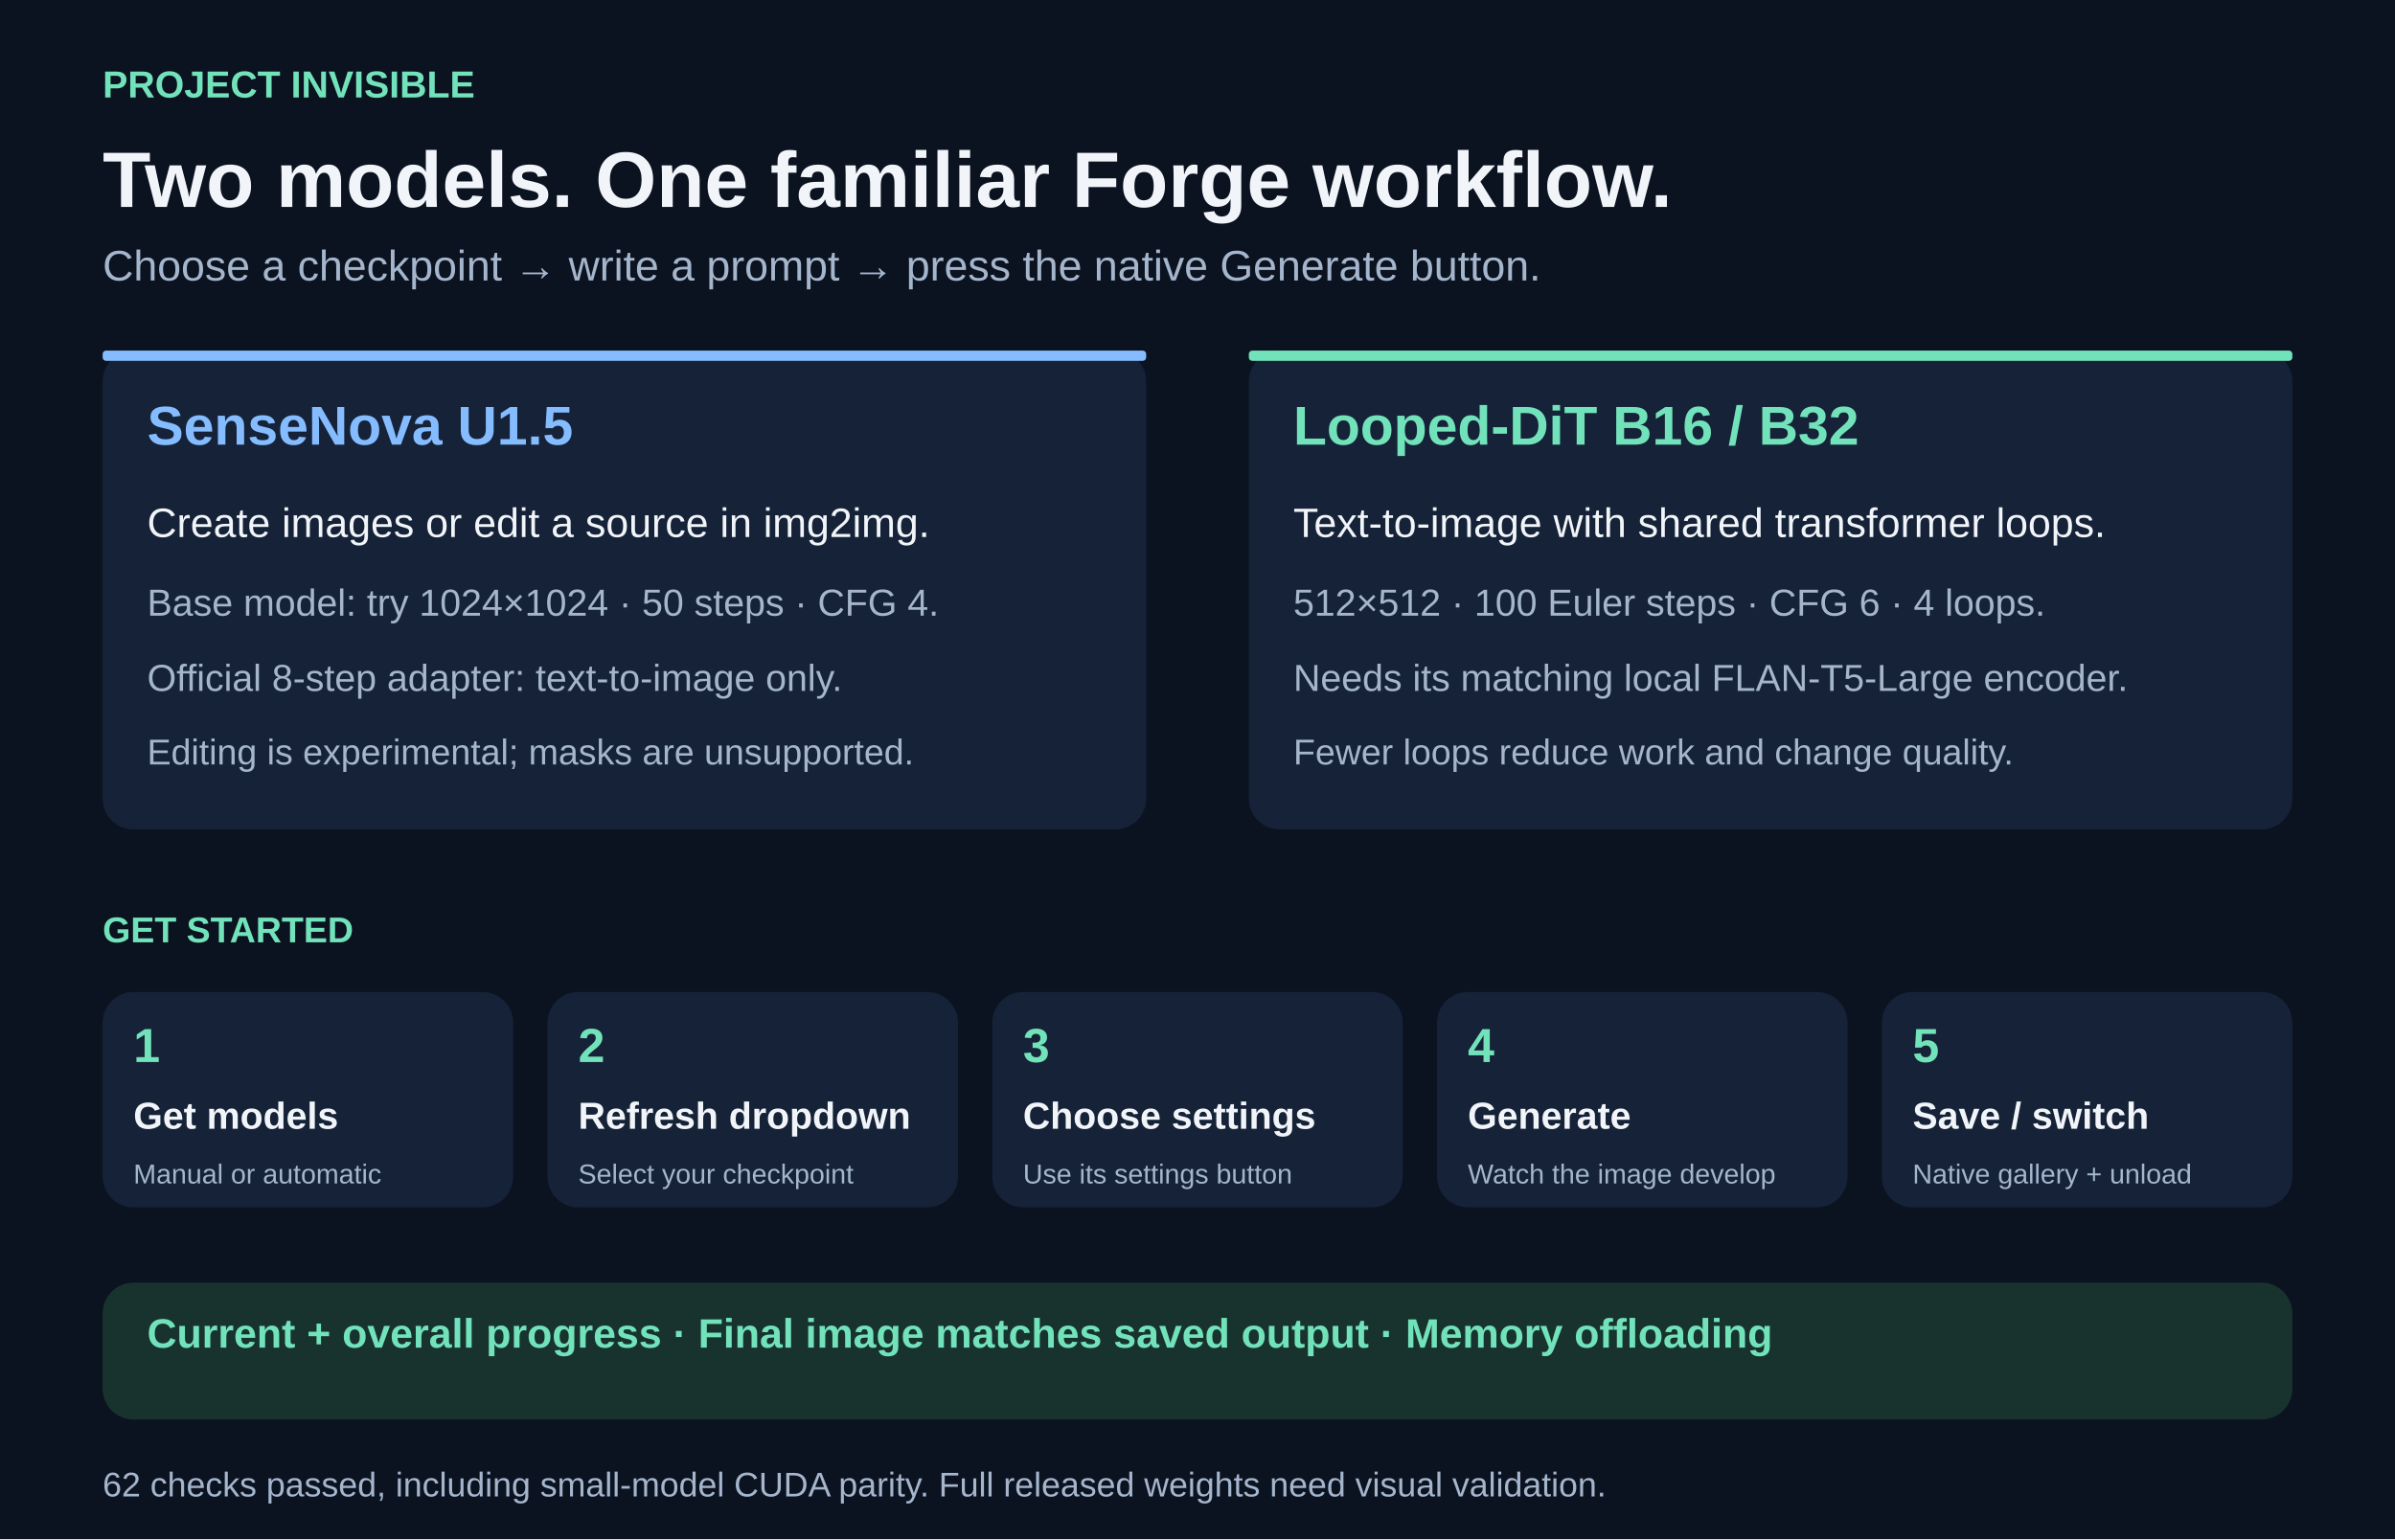
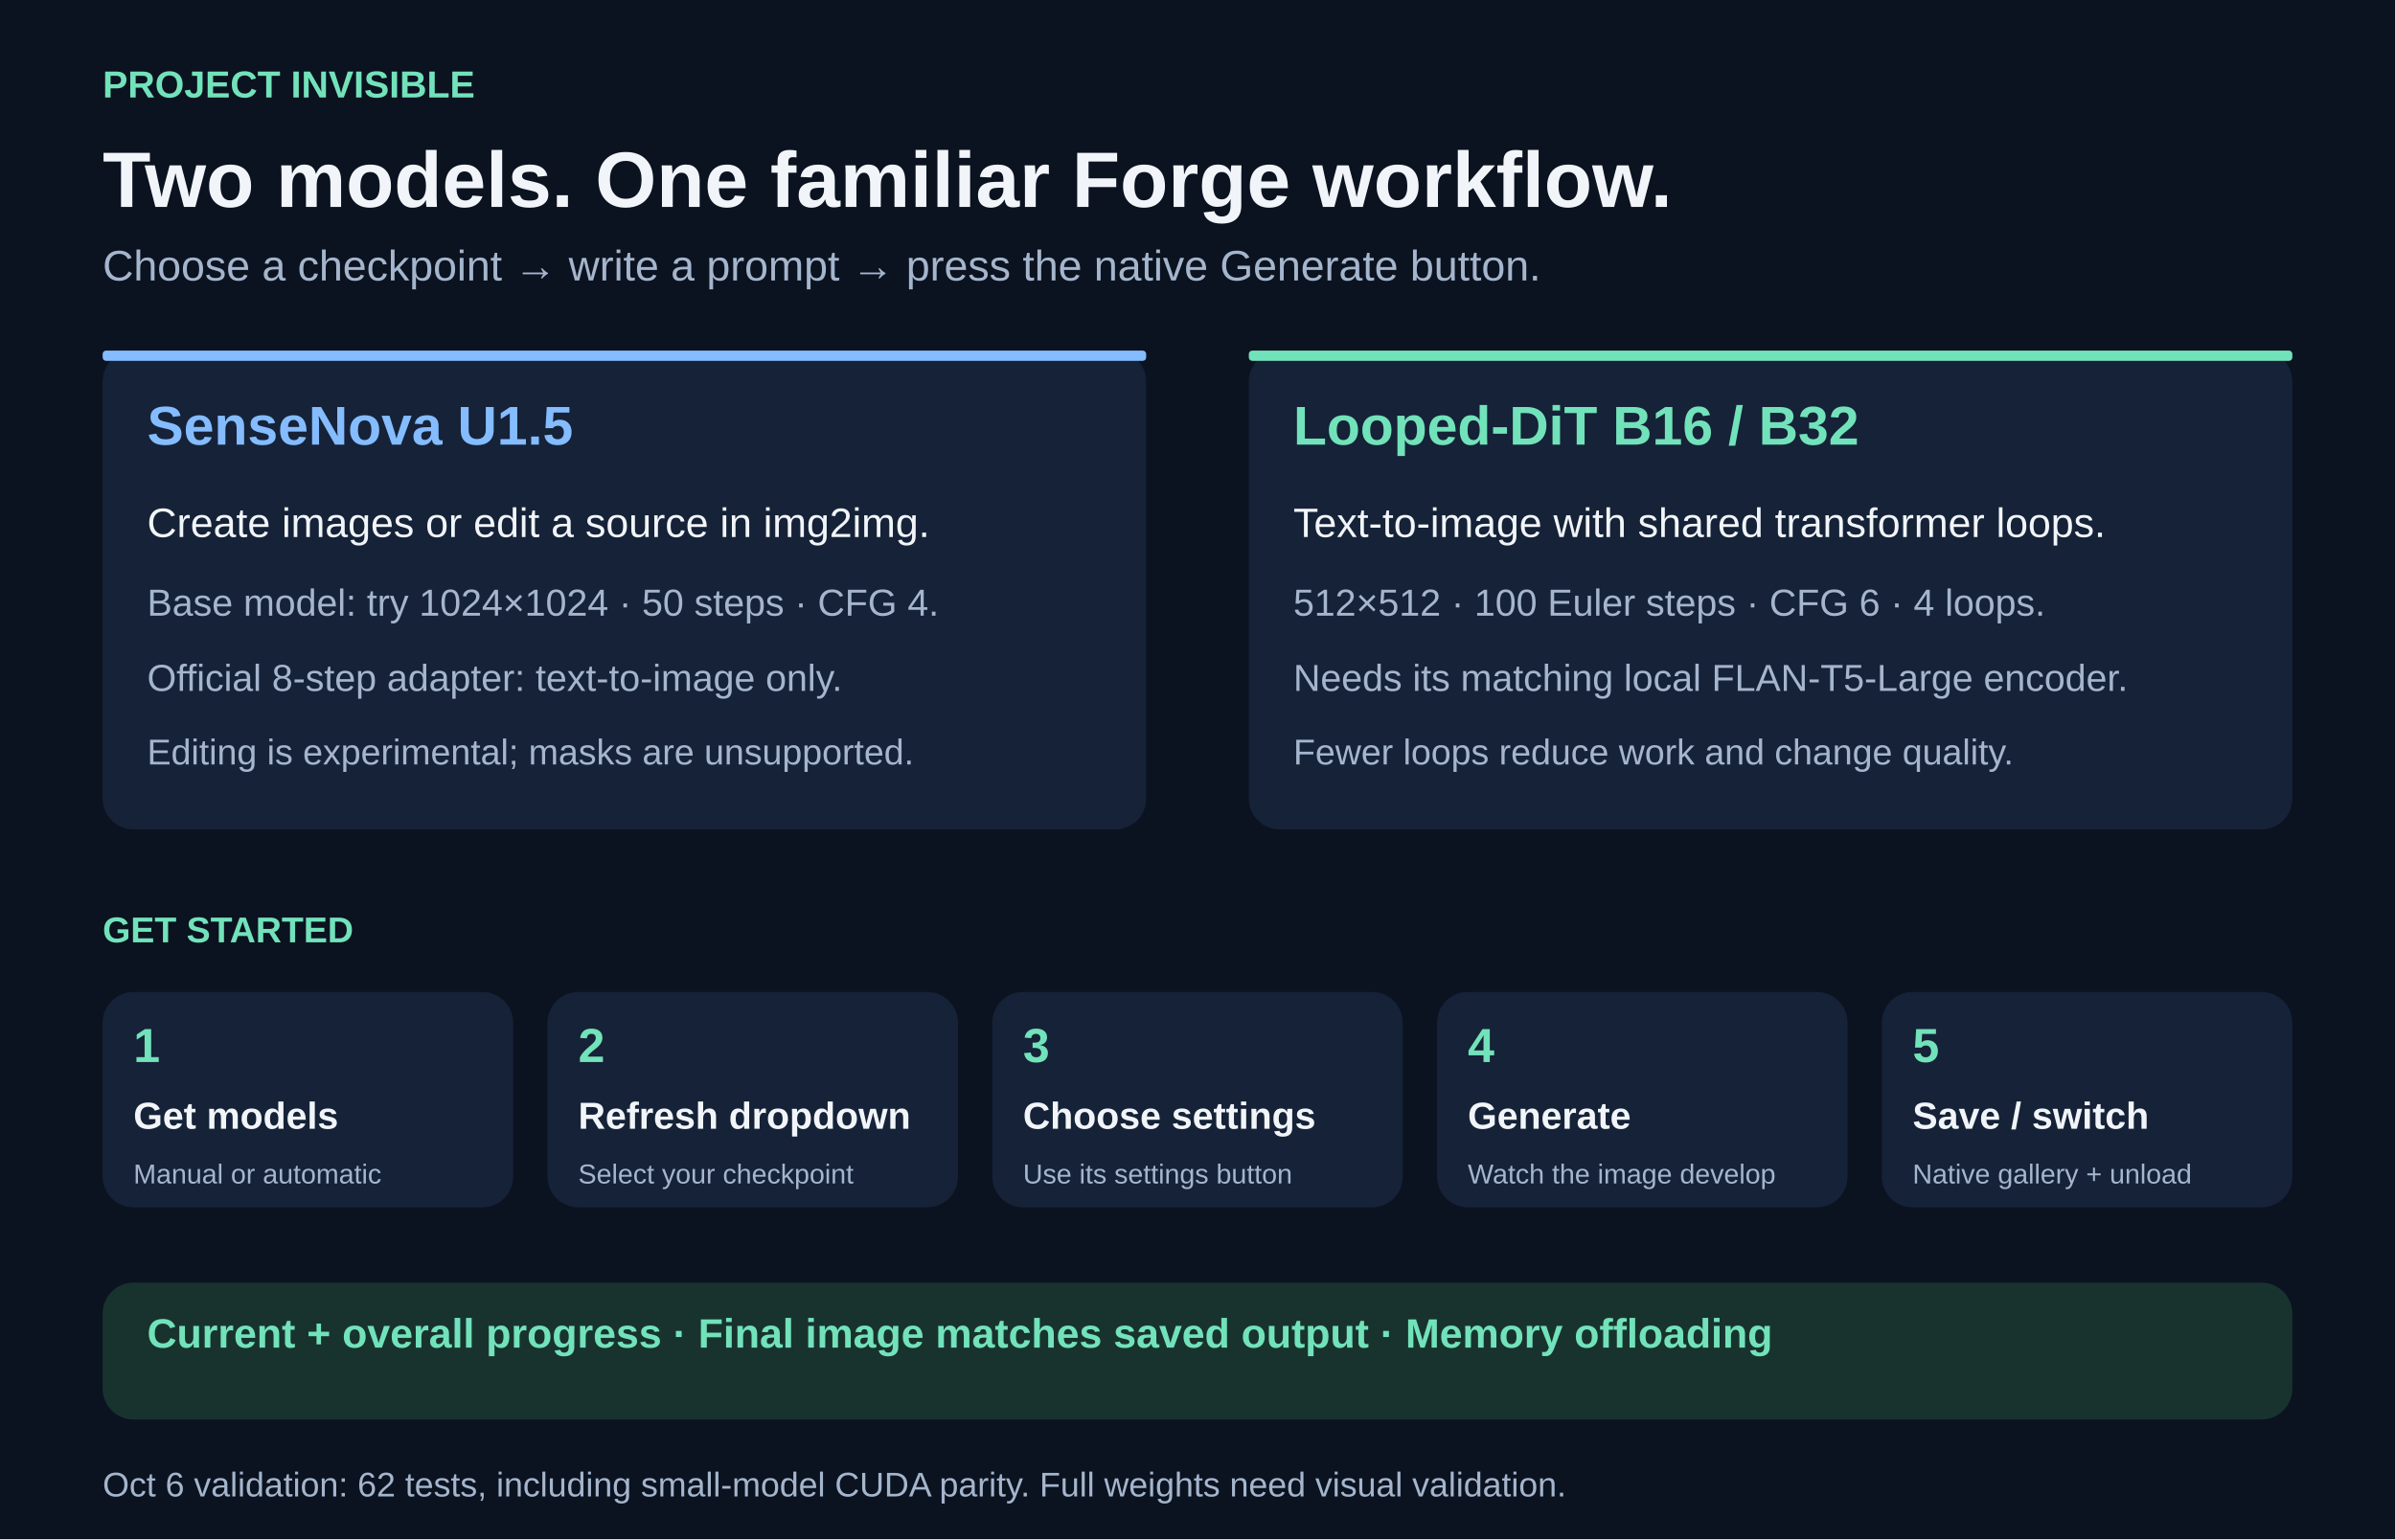
<svg xmlns="http://www.w3.org/2000/svg" width="1400" height="900" viewBox="0 0 1400 900" role="img" aria-labelledby="title desc">
  <rect width="1400" height="900" fill="#0b1220" />
  <text x="60" y="57" fill="#72e2ba" font-family="Segoe UI,Arial,sans-serif" font-size="22" font-weight="700">PROJECT INVISIBLE</text>
  <text x="60" y="121" fill="#f1f5f9" font-family="Segoe UI,Arial,sans-serif" font-size="46" font-weight="700">Two models. One familiar Forge workflow.</text>
  <text x="60" y="164" fill="#a4b5cc" font-family="Segoe UI,Arial,sans-serif" font-size="25" font-weight="400">Choose a checkpoint → write a prompt → press the native Generate button.</text>
  <rect x="60" y="205" width="610" height="280" rx="18" fill="#152237" />
  <rect x="60" y="205" width="610" height="6" rx="2" fill="#84bcff" />
  <text x="86" y="260" fill="#84bcff" font-family="Segoe UI,Arial,sans-serif" font-size="32" font-weight="700">SenseNova U1.5</text>
  <rect x="730" y="205" width="610" height="280" rx="18" fill="#152237" />
  <rect x="730" y="205" width="610" height="6" rx="2" fill="#72e2ba" />
  <text x="756" y="260" fill="#72e2ba" font-family="Segoe UI,Arial,sans-serif" font-size="32" font-weight="700">Looped-DiT B16 / B32</text>
  <text x="86" y="314" fill="#f1f5f9" font-family="Segoe UI,Arial,sans-serif" font-size="24" font-weight="400">Create images or edit a source in img2img.</text>
  <text x="86" y="360" fill="#a4b5cc" font-family="Segoe UI,Arial,sans-serif" font-size="22" font-weight="400">Base model: try 1024×1024 · 50 steps · CFG 4.</text>
  <text x="86" y="404" fill="#a4b5cc" font-family="Segoe UI,Arial,sans-serif" font-size="22" font-weight="400">Official 8-step adapter: text-to-image only.</text>
  <text x="86" y="447" fill="#a4b5cc" font-family="Segoe UI,Arial,sans-serif" font-size="21" font-weight="400">Editing is experimental; masks are unsupported.</text>
  <text x="756" y="314" fill="#f1f5f9" font-family="Segoe UI,Arial,sans-serif" font-size="24" font-weight="400">Text-to-image with shared transformer loops.</text>
  <text x="756" y="360" fill="#a4b5cc" font-family="Segoe UI,Arial,sans-serif" font-size="22" font-weight="400">512×512 · 100 Euler steps · CFG 6 · 4 loops.</text>
  <text x="756" y="404" fill="#a4b5cc" font-family="Segoe UI,Arial,sans-serif" font-size="22" font-weight="400">Needs its matching local FLAN-T5-Large encoder.</text>
  <text x="756" y="447" fill="#a4b5cc" font-family="Segoe UI,Arial,sans-serif" font-size="21" font-weight="400">Fewer loops reduce work and change quality.</text>
  <text x="60" y="551" fill="#72e2ba" font-family="Segoe UI,Arial,sans-serif" font-size="21" font-weight="700">GET STARTED</text>
  <rect x="60" y="580" width="240" height="126" rx="18" fill="#152237" />
  <text x="78" y="621" fill="#72e2ba" font-family="Segoe UI,Arial,sans-serif" font-size="28" font-weight="700">1</text>
  <text x="78" y="660" fill="#f1f5f9" font-family="Segoe UI,Arial,sans-serif" font-size="22" font-weight="700">Get models</text>
  <text x="78" y="692" fill="#a4b5cc" font-family="Segoe UI,Arial,sans-serif" font-size="16" font-weight="400">Manual or automatic</text>
  <rect x="320" y="580" width="240" height="126" rx="18" fill="#152237" />
  <text x="338" y="621" fill="#72e2ba" font-family="Segoe UI,Arial,sans-serif" font-size="28" font-weight="700">2</text>
  <text x="338" y="660" fill="#f1f5f9" font-family="Segoe UI,Arial,sans-serif" font-size="22" font-weight="700">Refresh dropdown</text>
  <text x="338" y="692" fill="#a4b5cc" font-family="Segoe UI,Arial,sans-serif" font-size="16" font-weight="400">Select your checkpoint</text>
  <rect x="580" y="580" width="240" height="126" rx="18" fill="#152237" />
  <text x="598" y="621" fill="#72e2ba" font-family="Segoe UI,Arial,sans-serif" font-size="28" font-weight="700">3</text>
  <text x="598" y="660" fill="#f1f5f9" font-family="Segoe UI,Arial,sans-serif" font-size="22" font-weight="700">Choose settings</text>
  <text x="598" y="692" fill="#a4b5cc" font-family="Segoe UI,Arial,sans-serif" font-size="16" font-weight="400">Use its settings button</text>
  <rect x="840" y="580" width="240" height="126" rx="18" fill="#152237" />
  <text x="858" y="621" fill="#72e2ba" font-family="Segoe UI,Arial,sans-serif" font-size="28" font-weight="700">4</text>
  <text x="858" y="660" fill="#f1f5f9" font-family="Segoe UI,Arial,sans-serif" font-size="22" font-weight="700">Generate</text>
  <text x="858" y="692" fill="#a4b5cc" font-family="Segoe UI,Arial,sans-serif" font-size="16" font-weight="400">Watch the image develop</text>
  <rect x="1100" y="580" width="240" height="126" rx="18" fill="#152237" />
  <text x="1118" y="621" fill="#72e2ba" font-family="Segoe UI,Arial,sans-serif" font-size="28" font-weight="700">5</text>
  <text x="1118" y="660" fill="#f1f5f9" font-family="Segoe UI,Arial,sans-serif" font-size="22" font-weight="700">Save / switch</text>
  <text x="1118" y="692" fill="#a4b5cc" font-family="Segoe UI,Arial,sans-serif" font-size="16" font-weight="400">Native gallery + unload</text>
  <rect x="60" y="750" width="1280" height="80" rx="18" fill="#18332e" />
  <text x="86" y="788" fill="#72e2ba" font-family="Segoe UI,Arial,sans-serif" font-size="24" font-weight="700">Current + overall progress   ·   Final image matches saved output   ·   Memory offloading</text>
-   <text x="60" y="875" fill="#a4b5cc" font-family="Segoe UI,Arial,sans-serif" font-size="20" font-weight="400">62 checks passed, including small-model CUDA parity. Full released weights need visual validation.</text>
+   <text x="60" y="875" fill="#a4b5cc" font-family="Segoe UI,Arial,sans-serif" font-size="20" font-weight="400">Oct 6 validation: 62 tests, including small-model CUDA parity. Full weights need visual validation.</text>
</svg>
